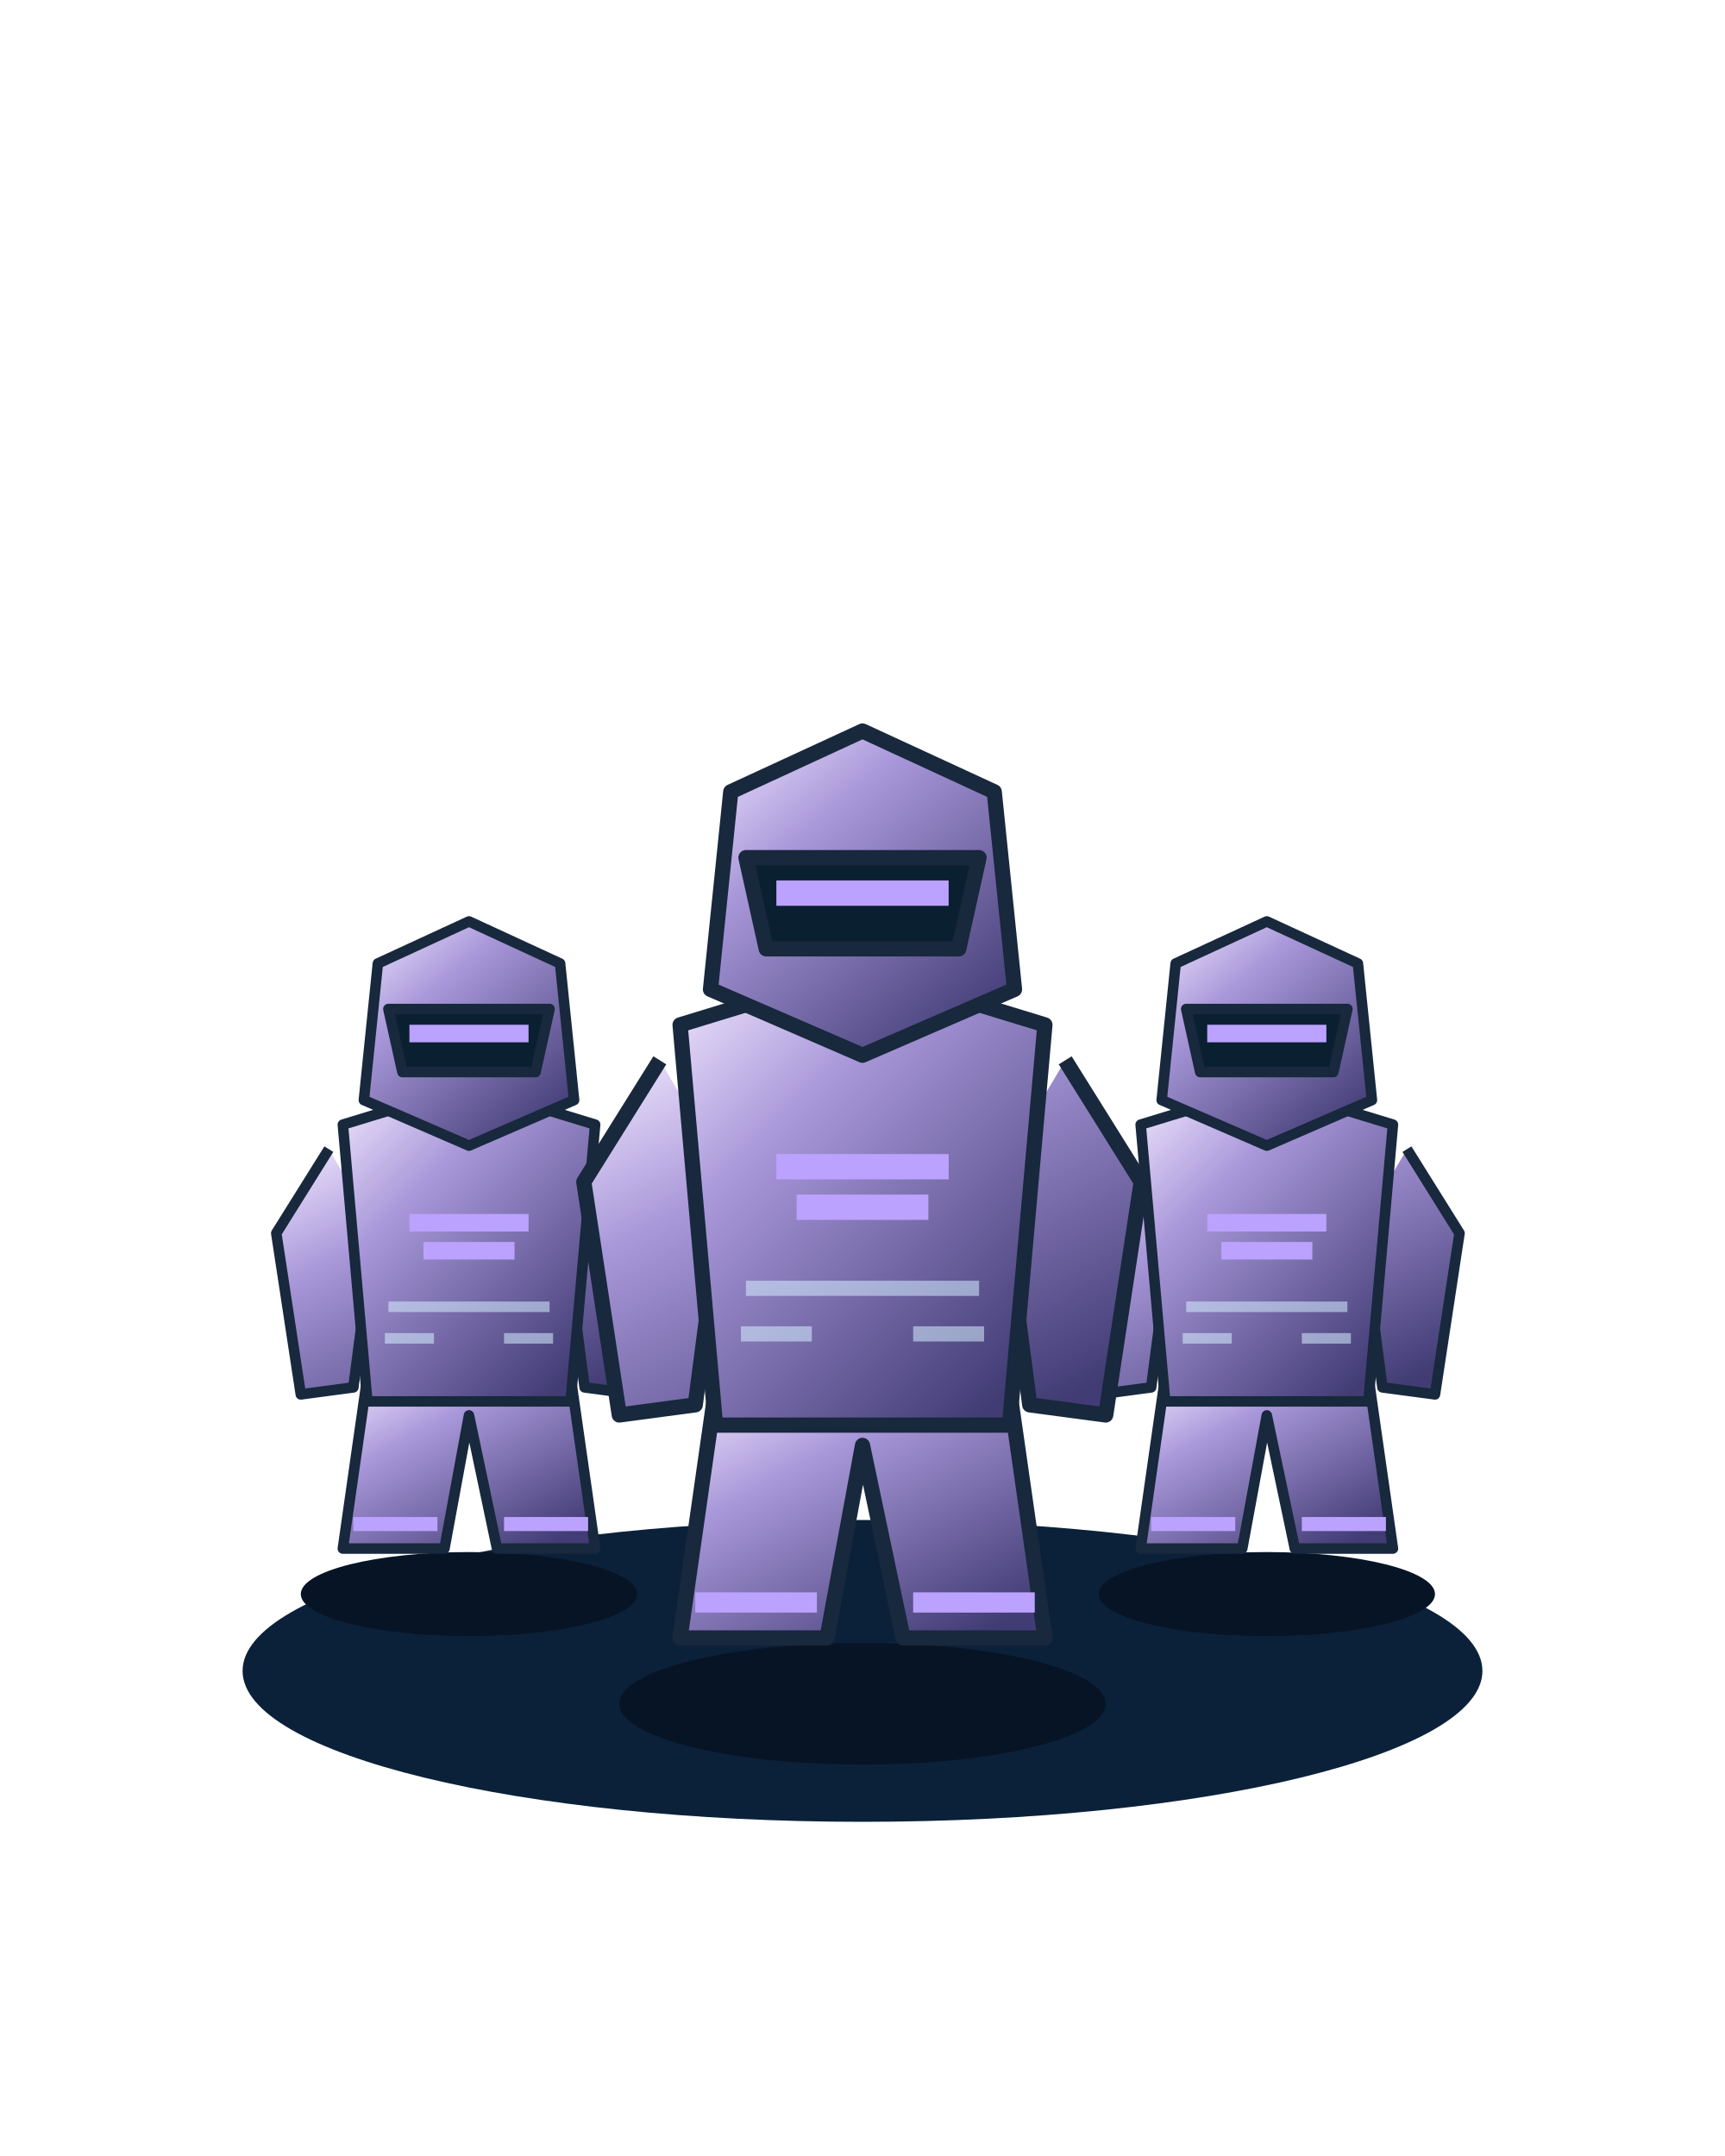
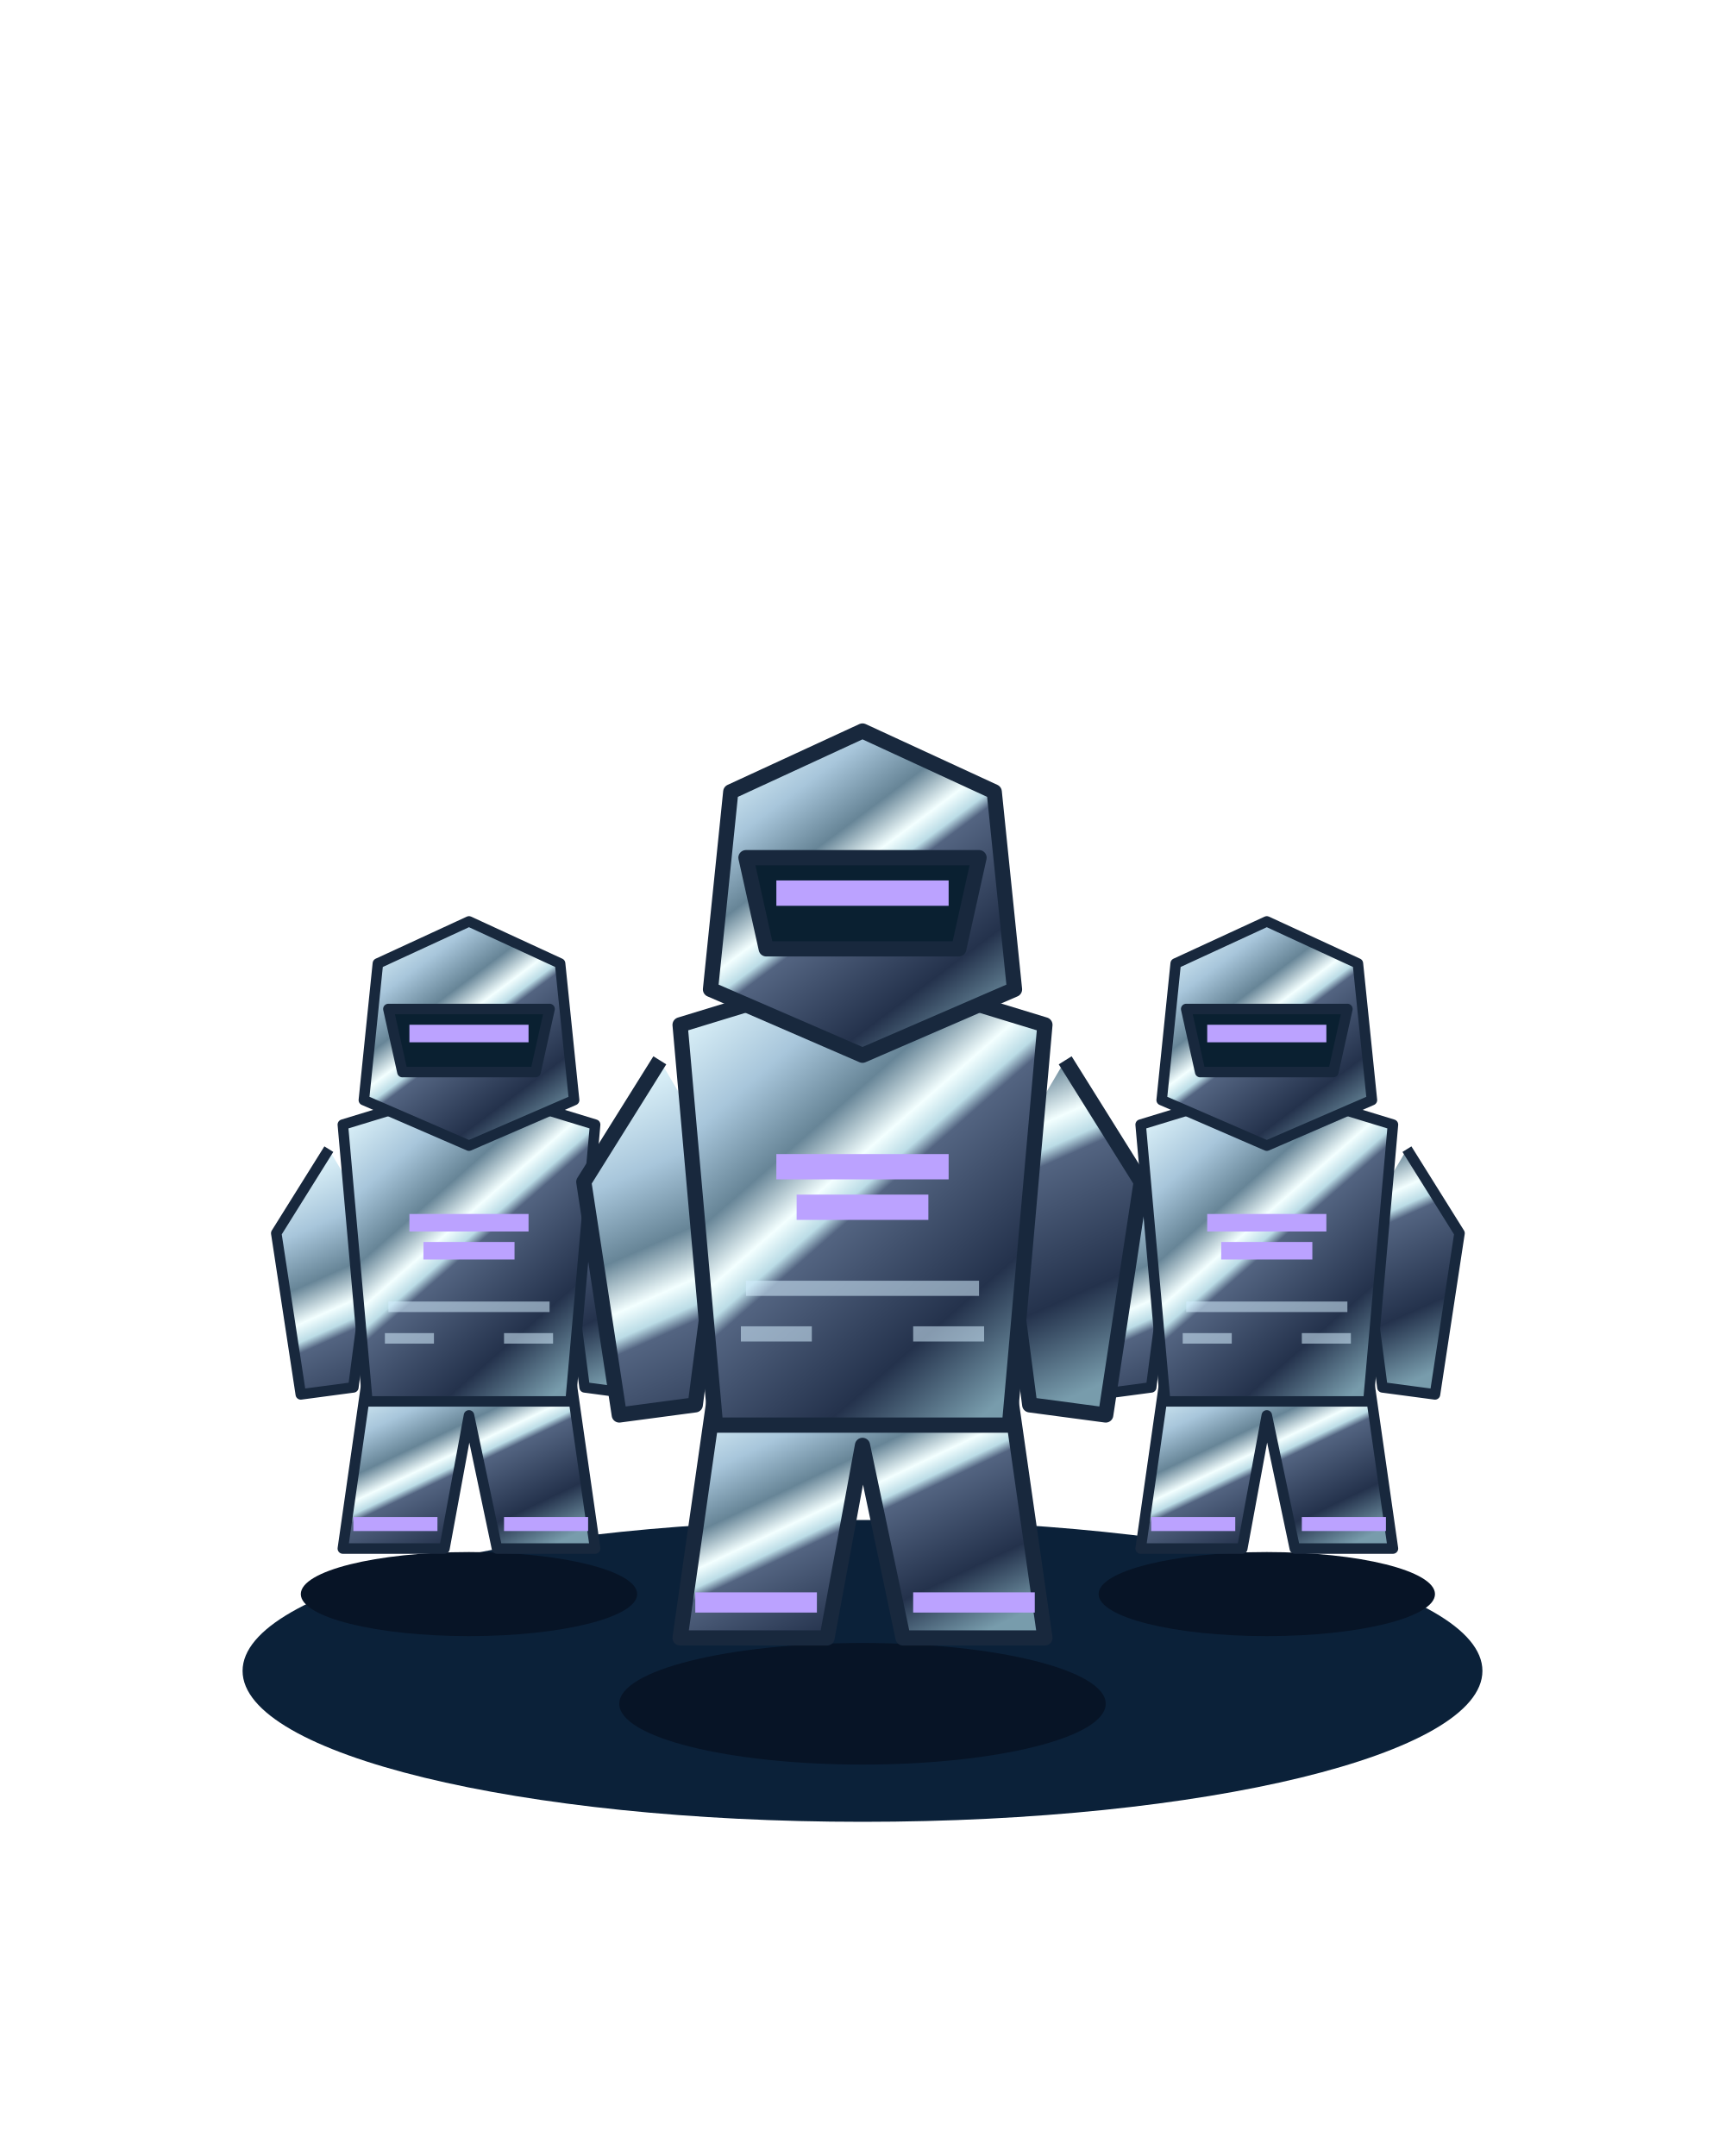
<svg xmlns="http://www.w3.org/2000/svg" viewBox="0 0 320 400" role="img" aria-label="Ion army preview">
  <defs>
-     <linearGradient id="metal" x2=".8" y2="1">
-       <stop stop-color="#f2e8ff" />
-       <stop offset=".35" stop-color="#a897d9" />
-       <stop offset="1" stop-color="#423c75" />
+     <linearGradient id="metal" x1=".1" y1="0" x2=".8" y2="1">
+       <stop offset="0" stop-color="#e6faff" />
+       <stop offset=".21" stop-color="#a8c6db" />
+       <stop offset=".36" stop-color="#678597" />
+       <stop offset=".46" stop-color="#f3ffff" />
+       <stop offset=".51" stop-color="#bbdce6" />
+       <stop offset=".54" stop-color="#536481" />
+       <stop offset=".81" stop-color="#24324c" />
+       <stop offset="1" stop-color="#789cac" />
    </linearGradient>
    <linearGradient id="armor" x2=".8" y2="1">
      <stop stop-color="#718ca1" />
      <stop offset=".5" stop-color="#314c66" />
      <stop offset="1" stop-color="#17283e" />
    </linearGradient>
    <radialGradient id="glow">
      <stop stop-color="#a5ffef" />
      <stop offset="1" stop-color="#3aabb5" stop-opacity="0" />
    </radialGradient>
  </defs>
  <ellipse cx="160" cy="310" rx="115" ry="28" fill="#0b2139" />
  <g transform="translate(87 221) scale(0.65)" stroke="#18283d" stroke-width="3" stroke-linejoin="round">
    <ellipse cy="115" rx="48" ry="12" fill="#071426" stroke="none" />
    <path d="M-29 53 L-36 102 L-7 102 L0 64 L8 102 L36 102 L29 53" fill="url(#metal)" />
    <path d="M-40 -12 L-55 12 L-48 58 L-33 56 L-27 10 M40 -12 L55 12 L48 58 L33 56 L27 10" fill="url(#metal)" />
    <path d="M-36 -19 L0 -30 L36 -19 L29 60 L-29 60Z" fill="url(#metal)" />
    <path d="M-26 -65 L0 -77 L26 -65 L30 -26 L0 -13 L-30 -26Z" fill="url(#metal)" />
    <path d="M-23 -52 L23 -52 L19 -34 L-19 -34Z" fill="#0a2031" />
    <path d="M-17 -45 H17 M-17 9 H17 M-13 17 H13" stroke="#bba2ff" stroke-width="5" />
    <path d="M-23 33 H23 M-24 42 H-10 M10 42 H24" stroke="#d4eeff" stroke-opacity=".55" />
    <path d="M-33 95 H-9 M10 95 H34" stroke="#bba2ff" stroke-width="4" />
  </g>
  <g transform="translate(235 221) scale(0.65)" stroke="#18283d" stroke-width="3" stroke-linejoin="round">
    <ellipse cy="115" rx="48" ry="12" fill="#071426" stroke="none" />
    <path d="M-29 53 L-36 102 L-7 102 L0 64 L8 102 L36 102 L29 53" fill="url(#metal)" />
    <path d="M-40 -12 L-55 12 L-48 58 L-33 56 L-27 10 M40 -12 L55 12 L48 58 L33 56 L27 10" fill="url(#metal)" />
    <path d="M-36 -19 L0 -30 L36 -19 L29 60 L-29 60Z" fill="url(#metal)" />
    <path d="M-26 -65 L0 -77 L26 -65 L30 -26 L0 -13 L-30 -26Z" fill="url(#metal)" />
    <path d="M-23 -52 L23 -52 L19 -34 L-19 -34Z" fill="#0a2031" />
    <path d="M-17 -45 H17 M-17 9 H17 M-13 17 H13" stroke="#bba2ff" stroke-width="5" />
    <path d="M-23 33 H23 M-24 42 H-10 M10 42 H24" stroke="#d4eeff" stroke-opacity=".55" />
    <path d="M-33 95 H-9 M10 95 H34" stroke="#bba2ff" stroke-width="4" />
  </g>
  <g transform="translate(160 208) scale(0.94)" stroke="#18283d" stroke-width="3" stroke-linejoin="round">
    <ellipse cy="115" rx="48" ry="12" fill="#071426" stroke="none" />
    <path d="M-29 53 L-36 102 L-7 102 L0 64 L8 102 L36 102 L29 53" fill="url(#metal)" />
    <path d="M-40 -12 L-55 12 L-48 58 L-33 56 L-27 10 M40 -12 L55 12 L48 58 L33 56 L27 10" fill="url(#metal)" />
    <path d="M-36 -19 L0 -30 L36 -19 L29 60 L-29 60Z" fill="url(#metal)" />
    <path d="M-26 -65 L0 -77 L26 -65 L30 -26 L0 -13 L-30 -26Z" fill="url(#metal)" />
    <path d="M-23 -52 L23 -52 L19 -34 L-19 -34Z" fill="#0a2031" />
    <path d="M-17 -45 H17 M-17 9 H17 M-13 17 H13" stroke="#bba2ff" stroke-width="5" />
    <path d="M-23 33 H23 M-24 42 H-10 M10 42 H24" stroke="#d4eeff" stroke-opacity=".55" />
    <path d="M-33 95 H-9 M10 95 H34" stroke="#bba2ff" stroke-width="4" />
  </g>
</svg>
